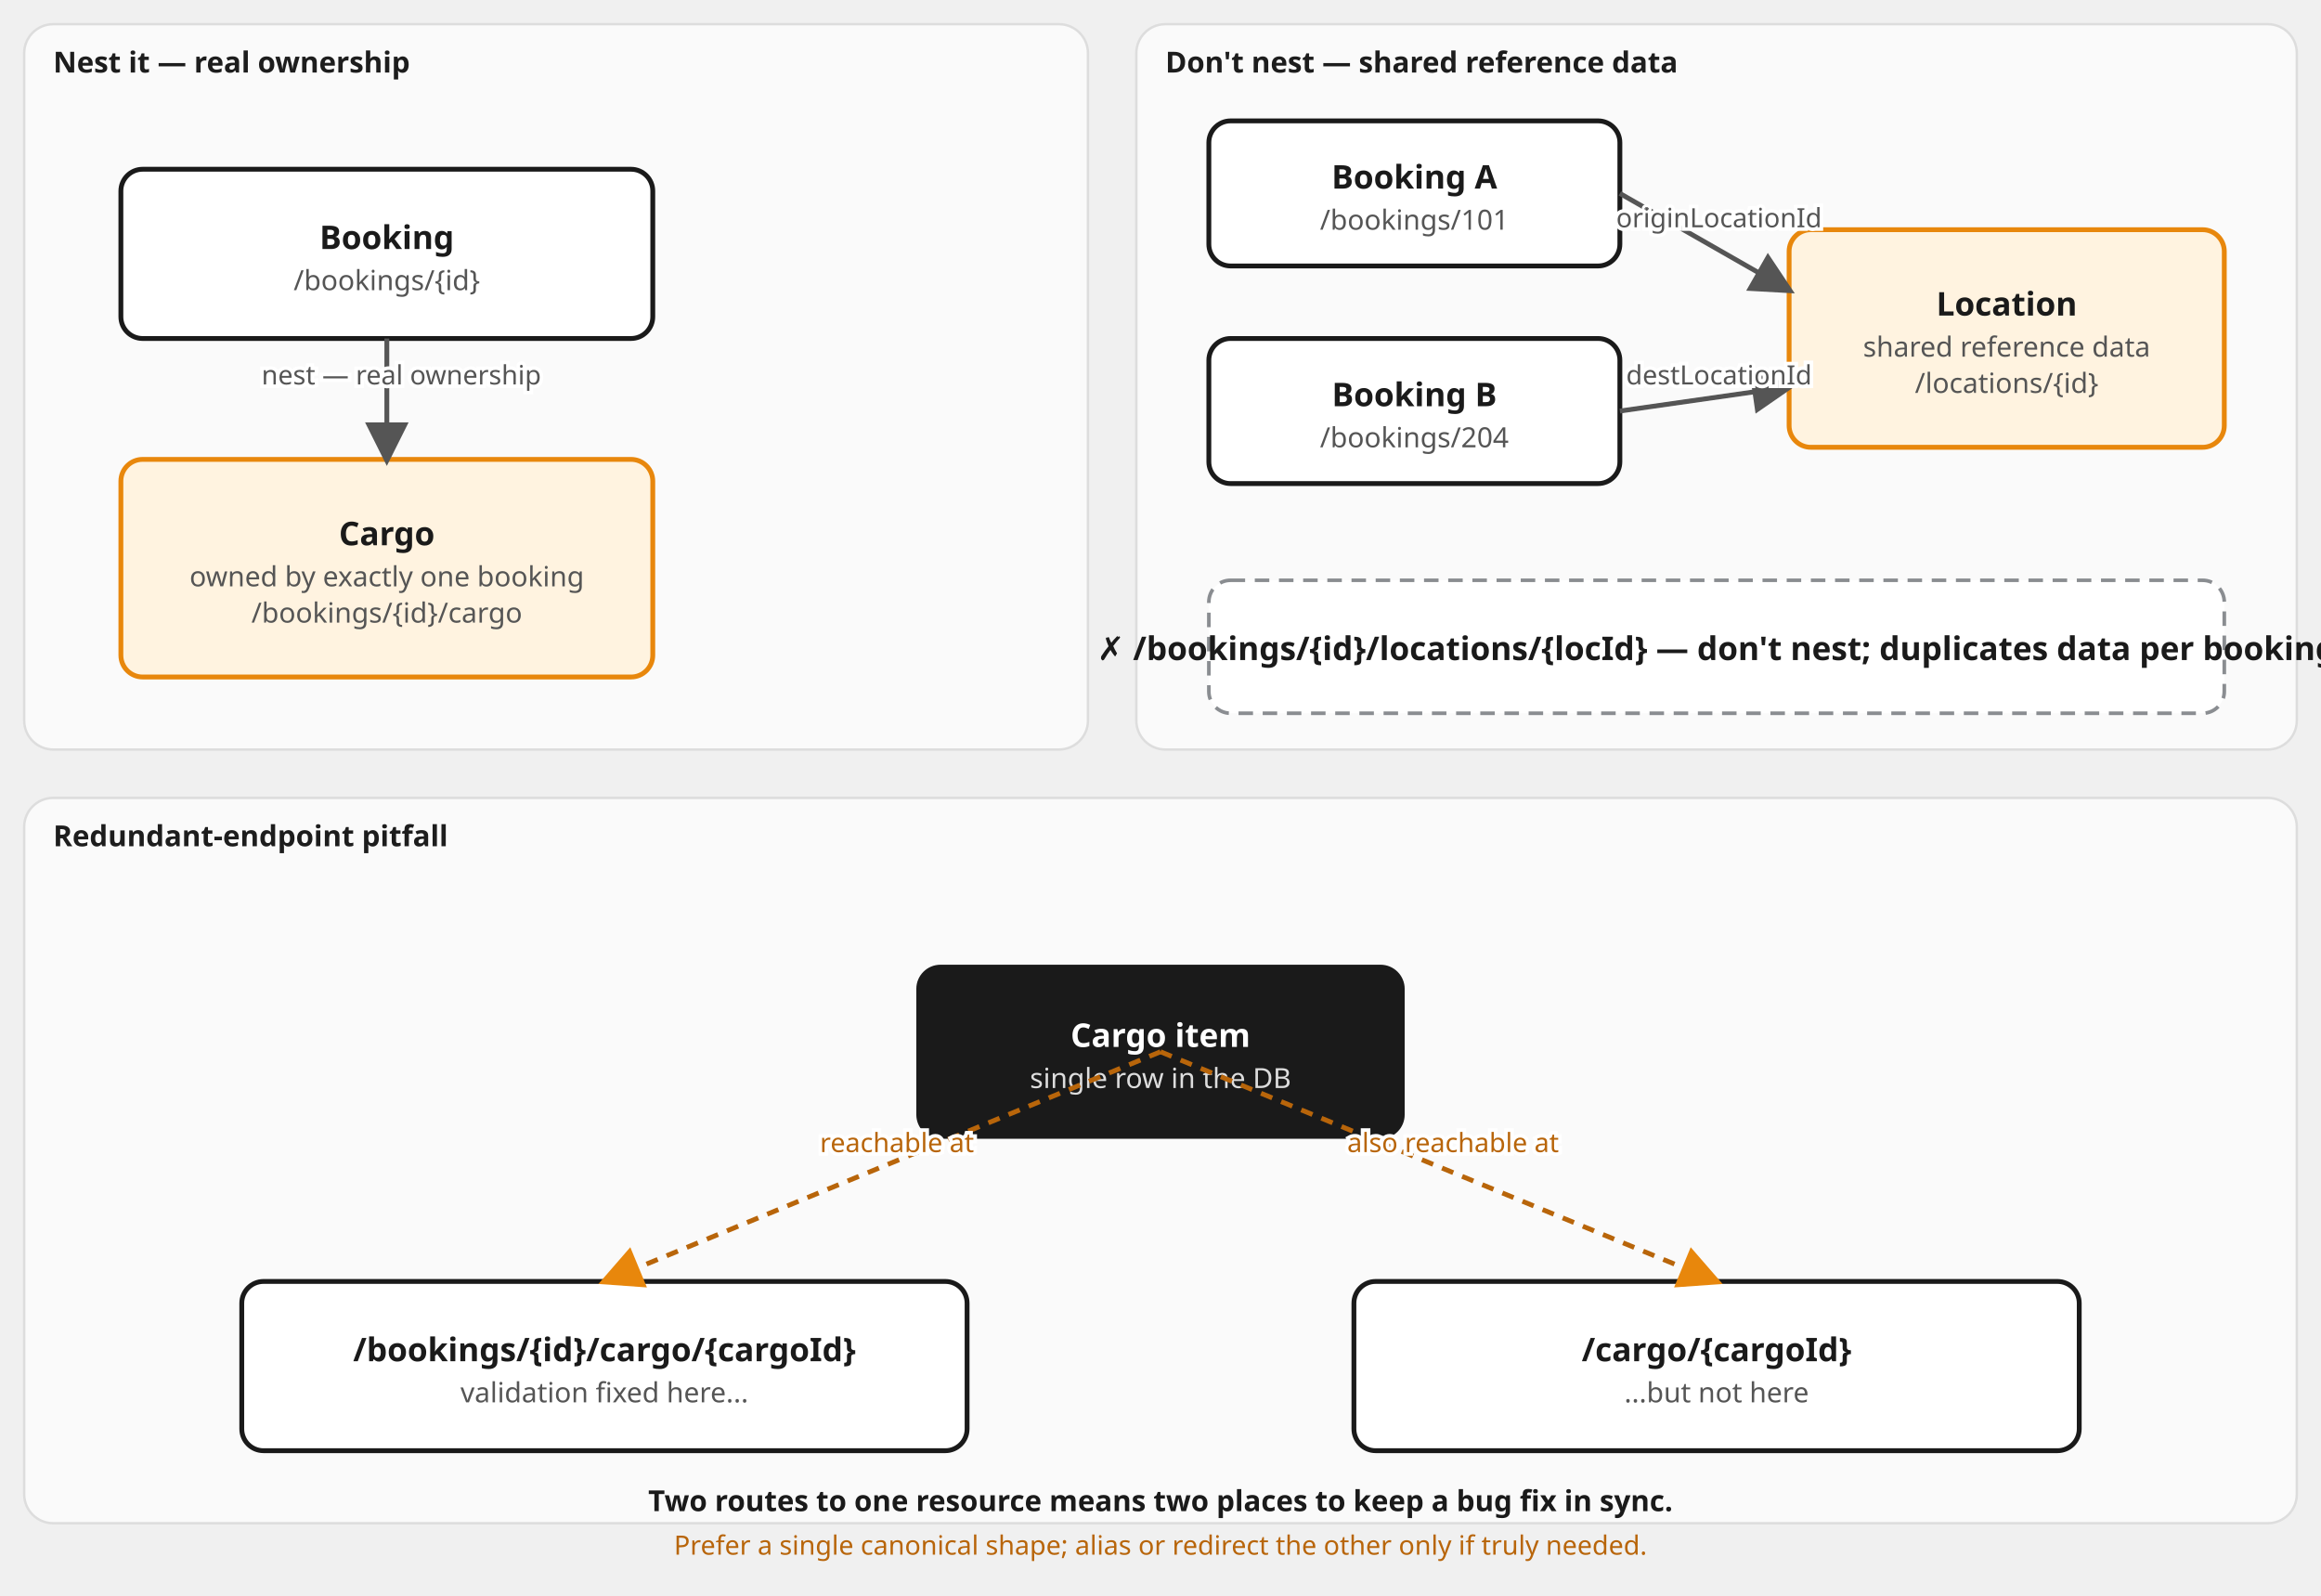
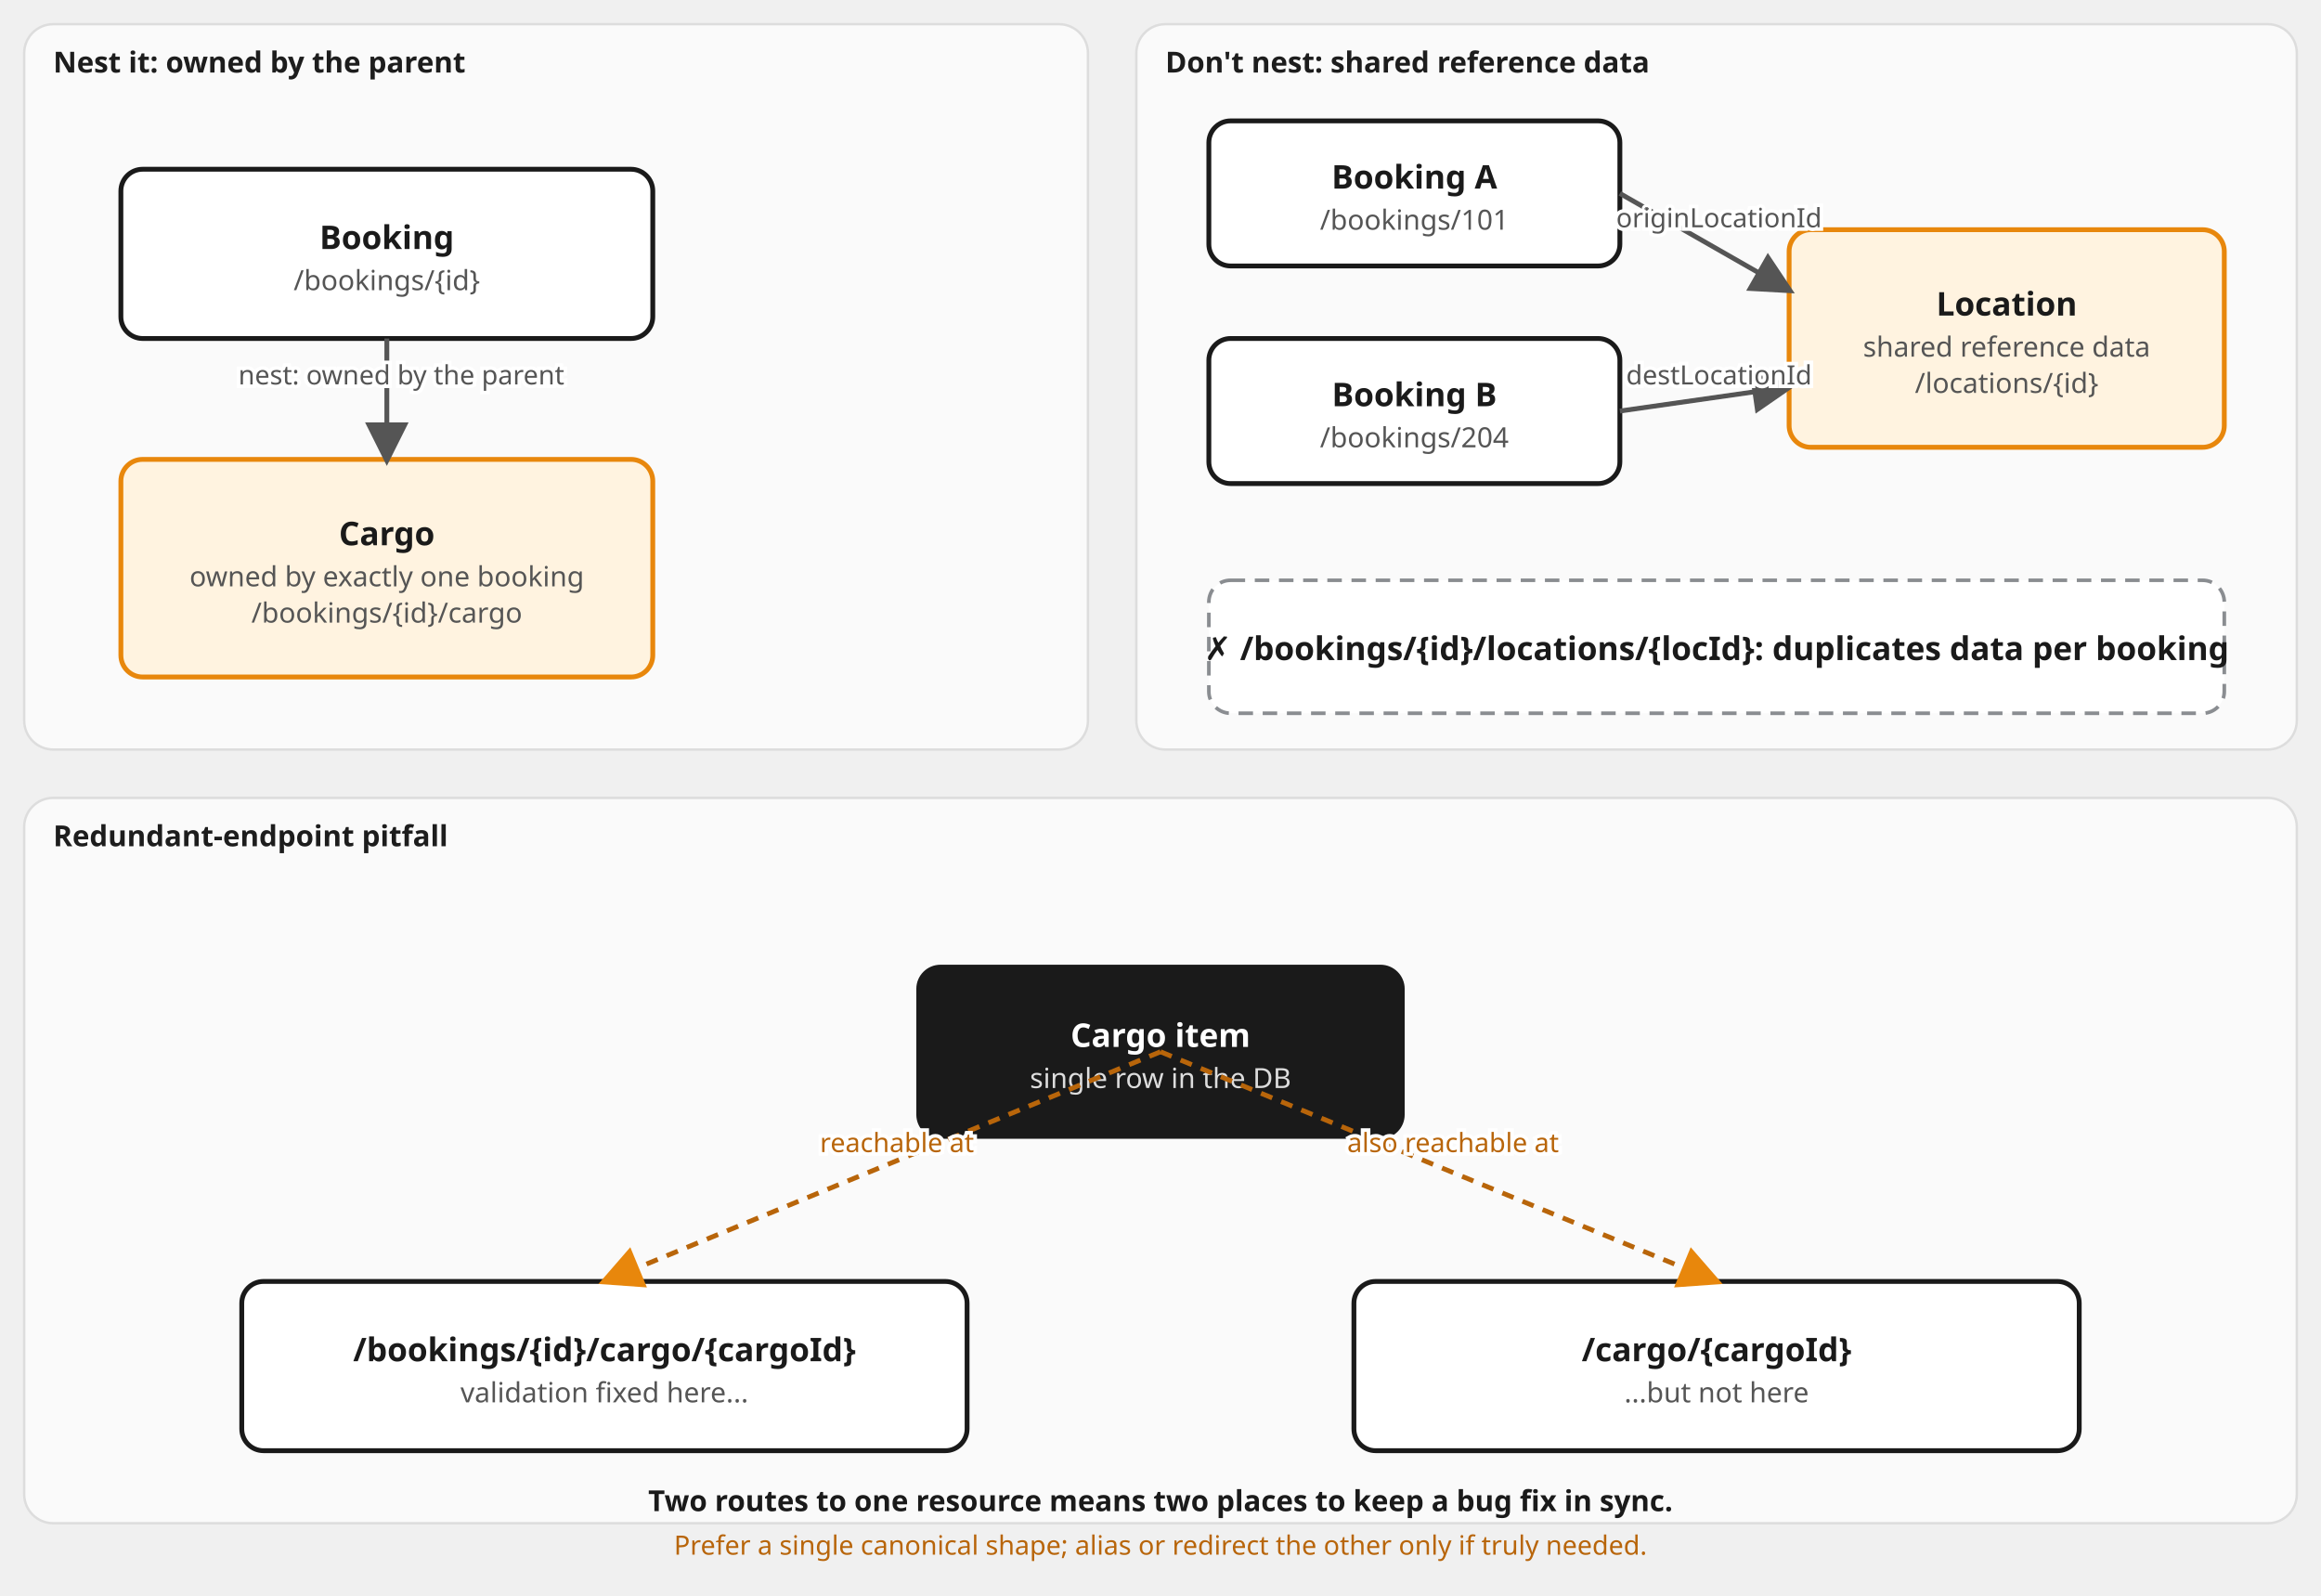
<svg xmlns="http://www.w3.org/2000/svg" viewBox="0 0 960 660" font-family="'Red Hat Text', system-ui, sans-serif" role="img">
  <defs>
    <marker id="a" viewBox="0 0 10 10" refX="8.5" refY="5" markerWidth="9" markerHeight="9" orient="auto-start-reverse">
      <path d="M0,0 L10,5 L0,10 z" fill="#555" />
    </marker>
    <marker id="am" viewBox="0 0 10 10" refX="8.5" refY="5" markerWidth="9" markerHeight="9" orient="auto-start-reverse">
      <path d="M0,0 L10,5 L0,10 z" fill="#e8870c" />
    </marker>
  </defs>
  <rect x="10" y="10" width="440" height="300" rx="12" fill="#fafafa" stroke="#ddd" />
-   <text x="22" y="30" font-size="12" font-weight="700" fill="#1d1d1d">Nest it — real ownership</text>
+   <text x="22" y="30" font-size="12" font-weight="700" fill="#1d1d1d">Nest it: owned by the parent</text>
  <rect x="470" y="10" width="480" height="300" rx="12" fill="#fafafa" stroke="#ddd" />
-   <text x="482" y="30" font-size="12" font-weight="700" fill="#1d1d1d">Don't nest — shared reference data</text>
+   <text x="482" y="30" font-size="12" font-weight="700" fill="#1d1d1d">Don't nest: shared reference data</text>
  <rect x="10" y="330" width="940" height="300" rx="12" fill="#fafafa" stroke="#ddd" />
  <text x="22" y="350" font-size="12" font-weight="700" fill="#1d1d1d">Redundant-endpoint pitfall</text>
  <rect x="50" y="70" width="220" height="70" rx="9" fill="#ffffff" stroke="#1a1a1a" stroke-width="2" />
  <text x="160.0" y="103.0" font-size="13.5" font-weight="700" fill="#1a1a1a" text-anchor="middle">Booking</text>
  <text x="160.0" y="120.0" font-size="11.5" fill="#555555" text-anchor="middle">/bookings/{id}</text>
  <rect x="50" y="190" width="220" height="90" rx="9" fill="#fff3e0" stroke="#e8870c" stroke-width="2" />
  <text x="160.0" y="225.5" font-size="13.5" font-weight="700" fill="#1a1a1a" text-anchor="middle">Cargo</text>
  <text x="160.0" y="242.5" font-size="11.5" fill="#555555" text-anchor="middle">owned by exactly one booking</text>
  <text x="160.0" y="257.5" font-size="11.5" fill="#555555" text-anchor="middle">/bookings/{id}/cargo</text>
  <rect x="500" y="50" width="170" height="60" rx="9" fill="#ffffff" stroke="#1a1a1a" stroke-width="2" />
  <text x="585.0" y="78.0" font-size="13.5" font-weight="700" fill="#1a1a1a" text-anchor="middle">Booking A</text>
  <text x="585.0" y="95.0" font-size="11.5" fill="#555555" text-anchor="middle">/bookings/101</text>
  <rect x="500" y="140" width="170" height="60" rx="9" fill="#ffffff" stroke="#1a1a1a" stroke-width="2" />
  <text x="585.0" y="168.0" font-size="13.5" font-weight="700" fill="#1a1a1a" text-anchor="middle">Booking B</text>
  <text x="585.0" y="185.0" font-size="11.5" fill="#555555" text-anchor="middle">/bookings/204</text>
  <rect x="740" y="95" width="180" height="90" rx="9" fill="#fff3e0" stroke="#e8870c" stroke-width="2" />
  <text x="830.0" y="130.5" font-size="13.5" font-weight="700" fill="#1a1a1a" text-anchor="middle">Location</text>
  <text x="830.0" y="147.5" font-size="11.5" fill="#555555" text-anchor="middle">shared reference data</text>
  <text x="830.0" y="162.5" font-size="11.5" fill="#555555" text-anchor="middle">/locations/{id}</text>
  <rect x="500" y="240" width="420" height="55" rx="9" fill="#ffffff" stroke="#8a8d91" stroke-width="1.5" stroke-dasharray="6 4" />
-   <text x="710.0" y="273.0" font-size="13.5" font-weight="700" fill="#1a1a1a" text-anchor="middle">✗ /bookings/{id}/locations/{locId} — don't nest; duplicates data per booking</text>
+   <text x="710.0" y="273.0" font-size="13.5" font-weight="700" fill="#1a1a1a" text-anchor="middle">✗ /bookings/{id}/locations/{locId}: duplicates data per booking</text>
  <rect x="380" y="400" width="200" height="70" rx="9" fill="#1a1a1a" stroke="#1a1a1a" stroke-width="2" />
  <text x="480.0" y="433.0" font-size="13.5" font-weight="700" fill="#ffffff" text-anchor="middle">Cargo item</text>
  <text x="480.0" y="450.0" font-size="11.5" fill="#dddddd" text-anchor="middle">single row in the DB</text>
  <rect x="100" y="530" width="300" height="70" rx="9" fill="#ffffff" stroke="#1a1a1a" stroke-width="2" />
  <text x="250.0" y="563.0" font-size="13.5" font-weight="700" fill="#1a1a1a" text-anchor="middle">/bookings/{id}/cargo/{cargoId}</text>
  <text x="250.0" y="580.0" font-size="11.5" fill="#555555" text-anchor="middle">validation fixed here...</text>
  <rect x="560" y="530" width="300" height="70" rx="9" fill="#ffffff" stroke="#1a1a1a" stroke-width="2" />
  <text x="710.0" y="563.0" font-size="13.5" font-weight="700" fill="#1a1a1a" text-anchor="middle">/cargo/{cargoId}</text>
  <text x="710.0" y="580.0" font-size="11.5" fill="#555555" text-anchor="middle">...but not here</text>
  <path d="M160,140 L160,190" fill="none" stroke="#555" stroke-width="2" marker-end="url(#a)" />
-   <text x="166.0" y="159.0" font-size="11" fill="#ffffff" stroke="#ffffff" stroke-width="3" paint-order="stroke" text-anchor="middle">nest — real ownership</text>
-   <text x="166.0" y="159.0" font-size="11" fill="#555" text-anchor="middle">nest — real ownership</text>
+   <text x="166.0" y="159.0" font-size="11" fill="#ffffff" stroke="#ffffff" stroke-width="3" paint-order="stroke" text-anchor="middle">nest: owned by the parent</text>
+   <text x="166.0" y="159.0" font-size="11" fill="#555" text-anchor="middle">nest: owned by the parent</text>
  <path d="M670,80 L740,120" fill="none" stroke="#555" stroke-width="2" marker-end="url(#a)" />
  <text x="711.0" y="94.0" font-size="11" fill="#ffffff" stroke="#ffffff" stroke-width="3" paint-order="stroke" text-anchor="middle">originLocationId</text>
  <text x="711.0" y="94.0" font-size="11" fill="#555" text-anchor="middle">originLocationId</text>
  <path d="M670,170 L740,160" fill="none" stroke="#555" stroke-width="2" marker-end="url(#a)" />
  <text x="711.0" y="159.0" font-size="11" fill="#ffffff" stroke="#ffffff" stroke-width="3" paint-order="stroke" text-anchor="middle">destLocationId</text>
  <text x="711.0" y="159.0" font-size="11" fill="#555" text-anchor="middle">destLocationId</text>
  <path d="M480,435 L250,530" fill="none" stroke="#b8650a" stroke-width="2" stroke-dasharray="5 4" marker-end="url(#am)" />
  <text x="371.0" y="476.5" font-size="11" fill="#ffffff" stroke="#ffffff" stroke-width="3" paint-order="stroke" text-anchor="middle">reachable at</text>
  <text x="371.0" y="476.5" font-size="11" fill="#b8650a" text-anchor="middle">reachable at</text>
  <path d="M480,435 L710,530" fill="none" stroke="#b8650a" stroke-width="2" stroke-dasharray="5 4" marker-end="url(#am)" />
  <text x="601.0" y="476.5" font-size="11" fill="#ffffff" stroke="#ffffff" stroke-width="3" paint-order="stroke" text-anchor="middle">also reachable at</text>
  <text x="601.0" y="476.5" font-size="11" fill="#b8650a" text-anchor="middle">also reachable at</text>
  <text x="480" y="625" font-size="12" fill="#1a1a1a" text-anchor="middle" font-weight="700">Two routes to one resource means two places to keep a bug fix in sync.</text>
  <text x="480" y="643" font-size="11" fill="#b8650a" text-anchor="middle">Prefer a single canonical shape; alias or redirect the other only if truly needed.</text>
</svg>
